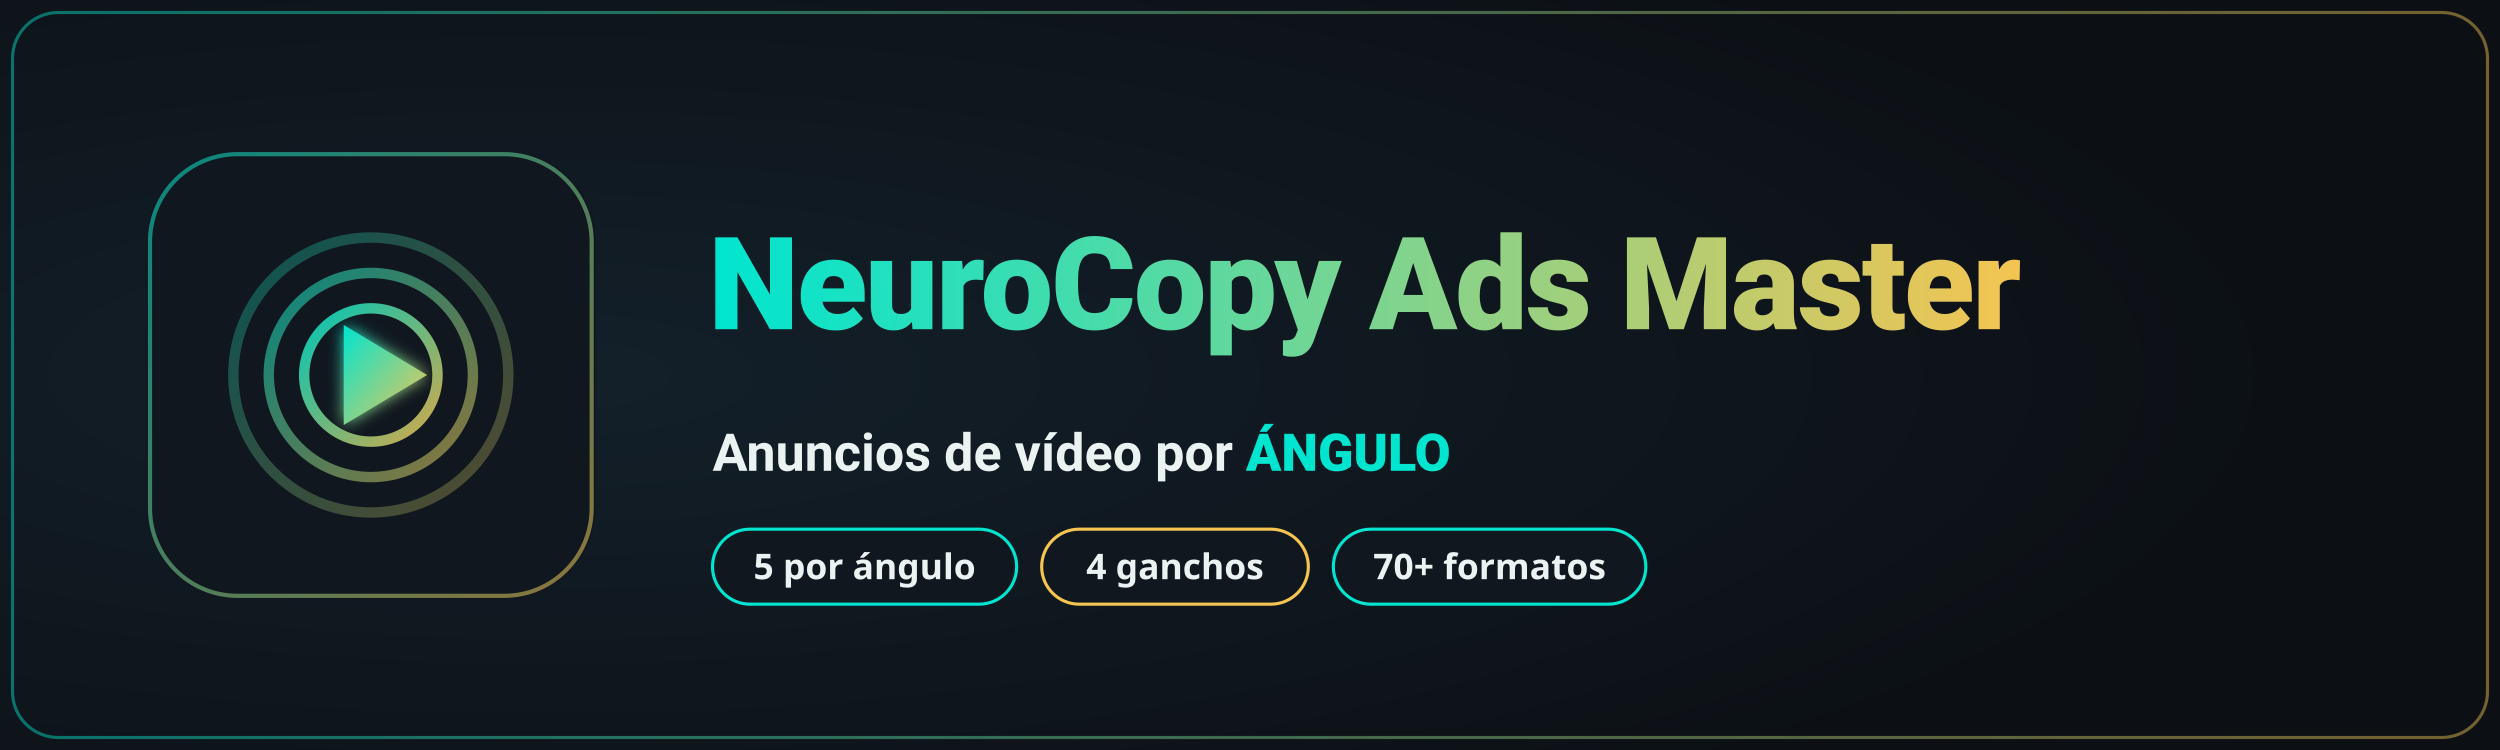
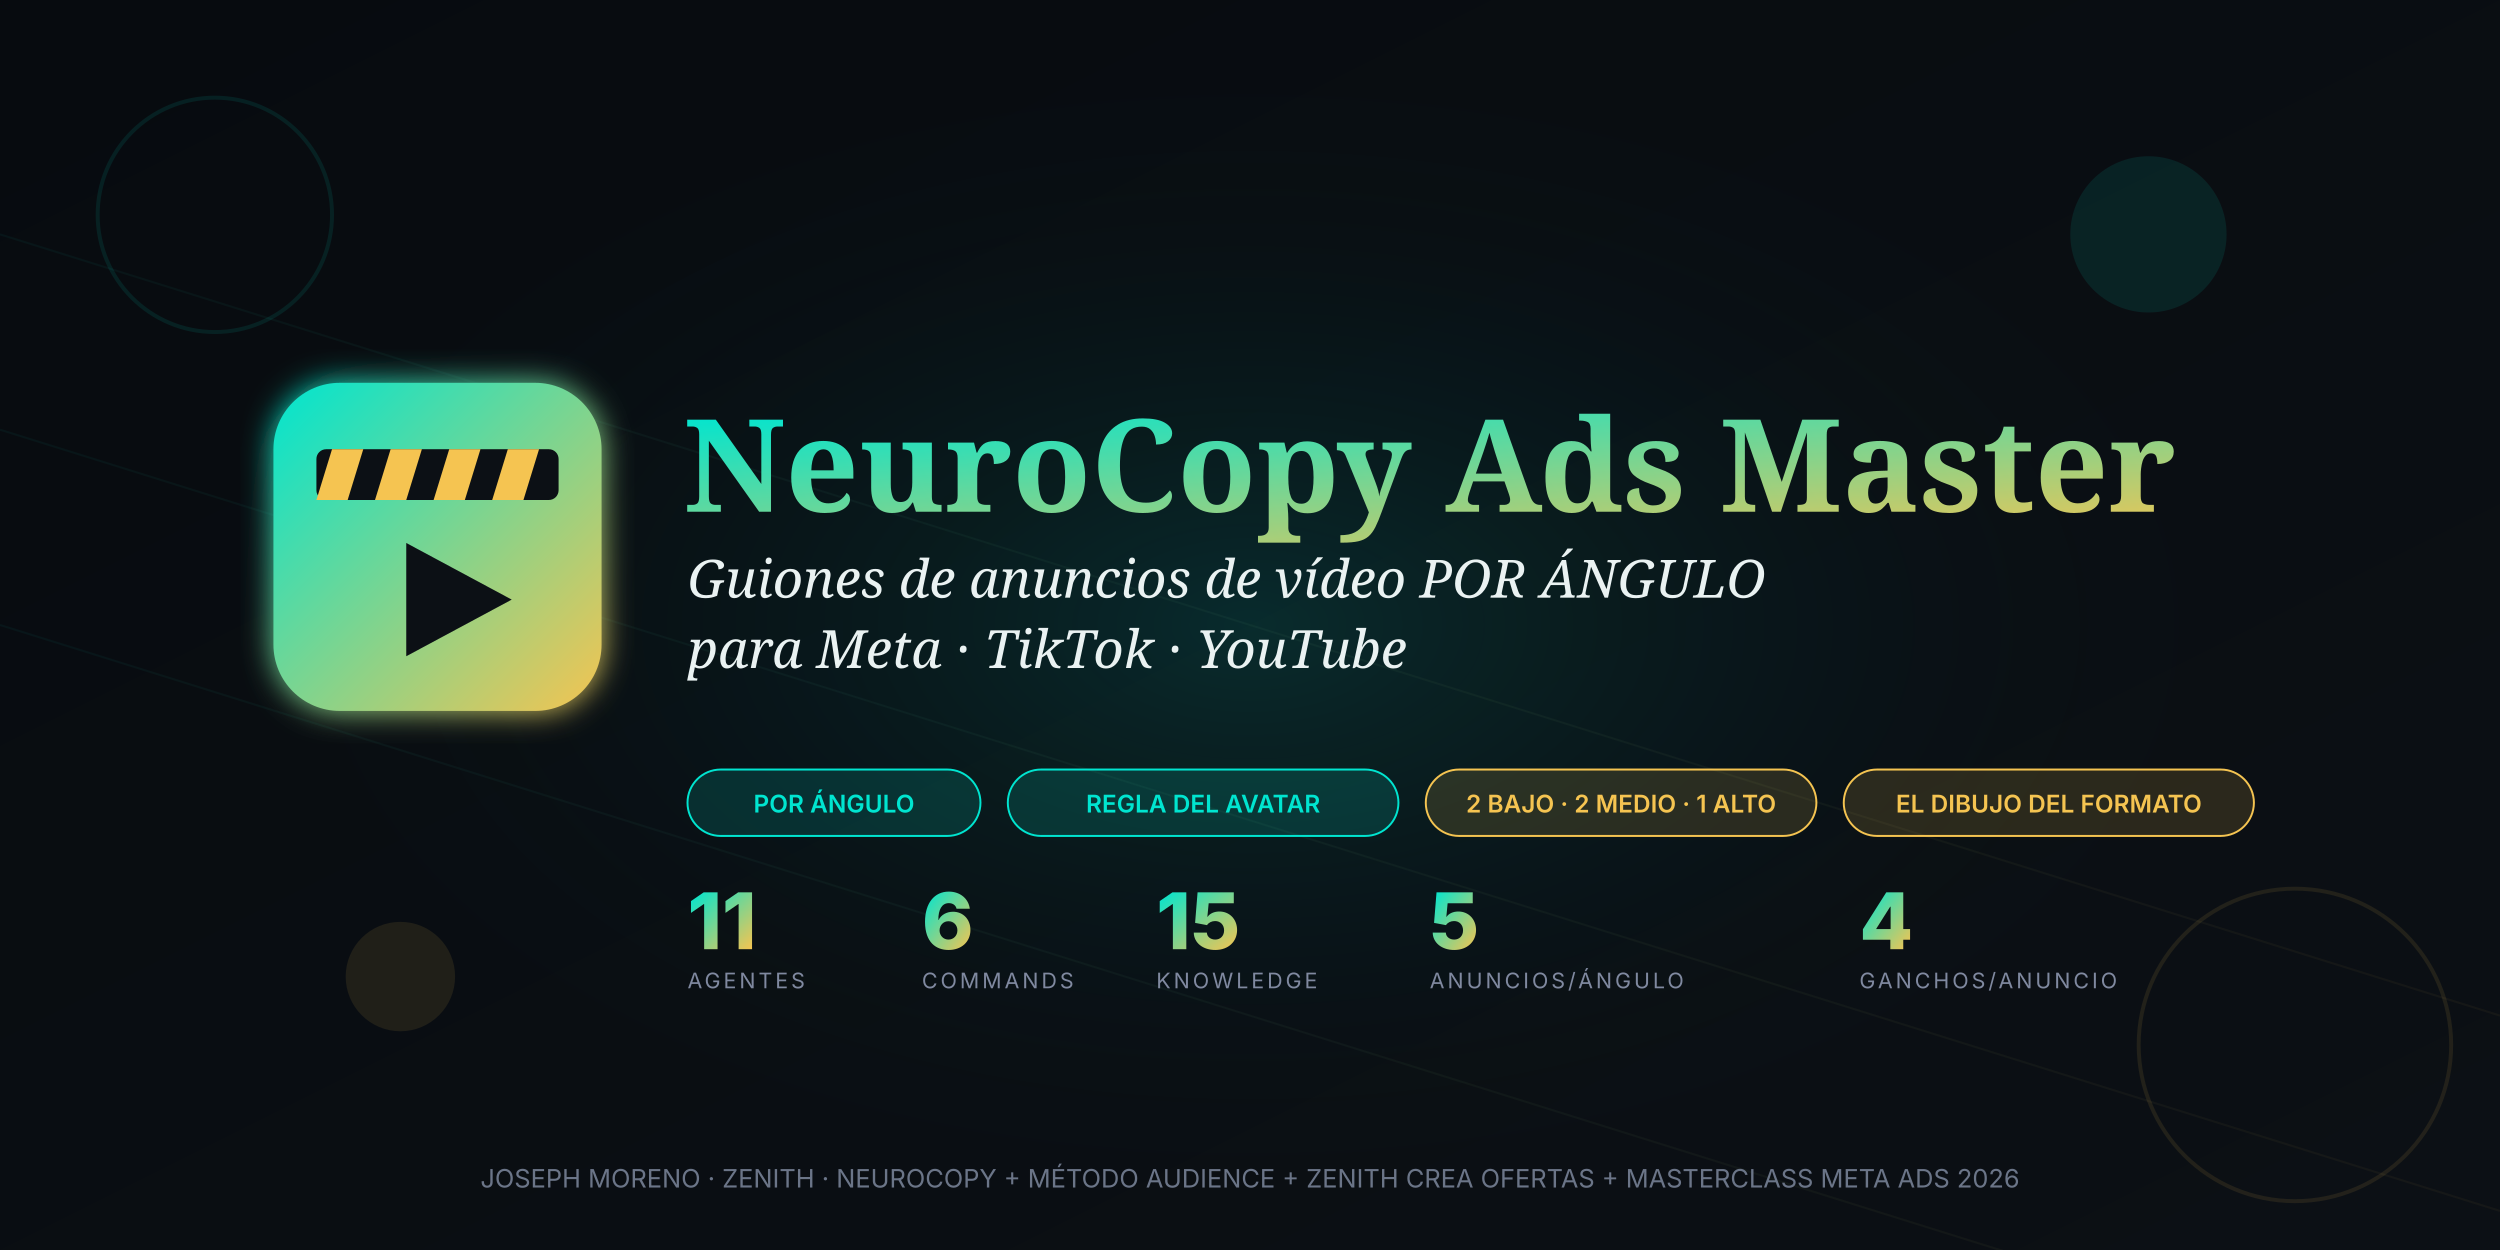
- <svg xmlns="http://www.w3.org/2000/svg" viewBox="0 0 1200 360" width="1200" height="360">
+ <svg xmlns="http://www.w3.org/2000/svg" viewBox="0 0 1280 640" width="1280" height="640">
  <defs>
-     <linearGradient id="cg" x1="0%" y1="0%" x2="100%" y2="100%">
+     <linearGradient id="bgGrad" x1="0%" y1="0%" x2="100%" y2="100%">
+       <stop offset="0%" stop-color="#070b0f" />
+       <stop offset="100%" stop-color="#0c1015" />
+     </linearGradient>
+     <linearGradient id="brandGrad" x1="0%" y1="0%" x2="100%" y2="100%">
      <stop offset="0%" stop-color="#00E5D0" />
      <stop offset="100%" stop-color="#f5c451" />
    </linearGradient>
-     <linearGradient id="cgH" x1="0%" y1="0%" x2="100%" y2="0%">
-       <stop offset="0%" stop-color="#00E5D0" />
-       <stop offset="100%" stop-color="#f5c451" />
-     </linearGradient>
-     <radialGradient id="glow" cx="22%" cy="50%" r="70%">
-       <stop offset="0%" stop-color="#13202a" />
-       <stop offset="100%" stop-color="#0c1015" />
+     <radialGradient id="glowCenter" cx="50%" cy="50%" r="50%">
+       <stop offset="0%" stop-color="#00E5D0" stop-opacity="0.14" />
+       <stop offset="100%" stop-color="#0c1015" stop-opacity="0" />
    </radialGradient>
-     <pattern id="grid" width="40" height="40" patternUnits="userSpaceOnUse">
-       <path d="M40 0 L0 0 0 40" fill="none" stroke="#1c2a33" stroke-width="1" />
-     </pattern>
-     <filter id="soft" x="-40%" y="-40%" width="180%" height="180%">
-       <feGaussianBlur stdDeviation="3.5" result="b" />
-       <feMerge>
-         <feMergeNode in="b" />
-         <feMergeNode in="SourceGraphic" />
-       </feMerge>
+     <filter id="glow2">
+       <feGaussianBlur stdDeviation="8" />
    </filter>
  </defs>
-   <rect width="1200" height="360" fill="#0c1015" />
-   <rect width="1200" height="360" fill="url(#grid)" opacity="0.5" />
-   <rect width="1200" height="360" fill="url(#glow)" />
-   <rect x="6" y="6" width="1188" height="348" rx="22" fill="none" stroke="url(#cgH)" stroke-width="1.5" opacity="0.45" />
-   <g transform="translate(70,72)">
-     <rect x="0" y="0" width="216" height="216" rx="44" fill="#10171f" />
-     <rect x="2" y="2" width="212" height="212" rx="42" fill="none" stroke="url(#cg)" stroke-width="2" opacity="0.55" />
-     <g transform="translate(108,108)" fill="none" stroke="url(#cg)" stroke-width="5">
-       <circle r="66" opacity="0.30" />
-       <circle r="49" opacity="0.55" />
-       <circle r="32" opacity="0.85" />
+   <rect width="1280" height="640" fill="url(#bgGrad)" />
+   <ellipse cx="640" cy="320" rx="520" ry="300" fill="url(#glowCenter)" />
+   <g opacity="0.05" stroke="url(#brandGrad)" stroke-width="1">
+     <line x1="0" y1="120" x2="1280" y2="520" />
+     <line x1="0" y1="220" x2="1280" y2="620" />
+     <line x1="0" y1="320" x2="1280" y2="720" />
+   </g>
+   <g opacity="0.10">
+     <circle cx="110" cy="110" r="60" fill="none" stroke="#00E5D0" stroke-width="2" />
+     <circle cx="1175" cy="535" r="80" fill="none" stroke="#f5c451" stroke-width="2" />
+     <circle cx="1100" cy="120" r="40" fill="#00E5D0" />
+     <circle cx="205" cy="500" r="28" fill="#f5c451" />
+   </g>
+   <g transform="translate(140,196)">
+     <rect x="0" y="0" width="168" height="168" rx="34" fill="url(#brandGrad)" filter="url(#glow2)" />
+     <rect x="0" y="0" width="168" height="168" rx="34" fill="url(#brandGrad)" />
+     <rect x="22" y="34" width="124" height="26" rx="5" fill="#0c1015" />
+     <g fill="#f5c451">
+       <polygon points="30,34 46,34 38,60 22,60" />
+       <polygon points="60,34 76,34 68,60 52,60" />
+       <polygon points="90,34 106,34 98,60 82,60" />
+       <polygon points="120,34 136,34 128,60 112,60" />
    </g>
-     <g stroke="url(#cg)" stroke-width="4" stroke-linecap="round" opacity="0.8">
-       <line x1="108" y1="28" x2="108" y2="44" />
-       <line x1="108" y1="172" x2="108" y2="188" />
-       <line x1="28" y1="108" x2="44" y2="108" />
-       <line x1="172" y1="108" x2="188" y2="108" />
-     </g>
-     <g filter="url(#soft)">
-       <path d="M95 84 L135 108 L95 132 Z" fill="url(#cg)" />
-     </g>
+     <polygon points="68,82 68,140 122,111" fill="#0c1015" />
  </g>
-   <text x="340" y="158" font-family="system-ui, -apple-system, Segoe UI, Roboto, sans-serif" font-size="62" font-weight="800" fill="url(#cgH)" letter-spacing="-1">NeuroCopy Ads Master</text>
-   <line x1="342" y1="186" x2="1110" y2="186" stroke="url(#cgH)" stroke-width="2" opacity="0.4" />
-   <text x="342" y="226" font-family="system-ui, -apple-system, Segoe UI, Roboto, sans-serif" font-size="25" font-weight="600" fill="#eaf2f2">Anuncios de vídeo por <tspan fill="#00E5D0" font-weight="800">ÁNGULO</tspan>
+   <text x="350" y="262" font-family="Georgia, serif" font-size="66" font-weight="700" fill="url(#brandGrad)">NeuroCopy Ads Master</text>
+   <text x="352" y="306" font-family="Georgia, serif" font-style="italic" font-size="27" fill="#eaf2f2">Guiones de anuncios de vídeo POR ÁNGULO</text>
+   <text x="352" y="342" font-family="Georgia, serif" font-style="italic" font-size="27" fill="#eaf2f2">para Meta · TikTok · YouTube</text>
+   <g transform="translate(352,394)" font-family="Inter, sans-serif">
+     <rect x="0" y="0" width="150" height="34" rx="17" fill="rgba(0,229,208,0.14)" stroke="#00E5D0" />
+     <text x="75" y="22" font-size="12.5" fill="#00E5D0" text-anchor="middle" font-weight="600">POR ÁNGULO</text>
+     <rect x="164" y="0" width="200" height="34" rx="17" fill="rgba(0,229,208,0.14)" stroke="#00E5D0" />
+     <text x="264" y="22" font-size="12.5" fill="#00E5D0" text-anchor="middle" font-weight="600">REGLA DEL AVATAR</text>
+     <rect x="378" y="0" width="200" height="34" rx="17" fill="rgba(245,196,81,0.14)" stroke="#f5c451" />
+     <text x="478" y="22" font-size="12.5" fill="#f5c451" text-anchor="middle" font-weight="600">2 BAJO · 2 MEDIO · 1 ALTO</text>
+     <rect x="592" y="0" width="210" height="34" rx="17" fill="rgba(245,196,81,0.14)" stroke="#f5c451" />
+     <text x="697" y="22" font-size="12.5" fill="#f5c451" text-anchor="middle" font-weight="600">EL DIBUJO DEL FORMATO</text>
+   </g>
+   <g transform="translate(352,486)" font-family="Inter, sans-serif">
+     <text x="0" y="0" font-size="40" font-weight="800" fill="url(#brandGrad)">11</text>
+     <text x="0" y="20" font-size="11" fill="#8089a0" letter-spacing="1.5">AGENTES</text>
+     <text x="120" y="0" font-size="40" font-weight="800" fill="url(#brandGrad)">6</text>
+     <text x="120" y="20" font-size="11" fill="#8089a0" letter-spacing="1.5">COMMANDS</text>
+     <text x="240" y="0" font-size="40" font-weight="800" fill="url(#brandGrad)">15</text>
+     <text x="240" y="20" font-size="11" fill="#8089a0" letter-spacing="1.5">KNOWLEDGE</text>
+     <text x="380" y="0" font-size="40" font-weight="800" fill="url(#brandGrad)">5</text>
+     <text x="380" y="20" font-size="11" fill="#8089a0" letter-spacing="1.5">ANUNCIOS/ÁNGULO</text>
+     <text x="600" y="0" font-size="40" font-weight="800" fill="url(#brandGrad)">4</text>
+     <text x="600" y="20" font-size="11" fill="#8089a0" letter-spacing="1.5">GANCHOS/ANUNCIO</text>
+   </g>
+   <text x="640" y="608" font-family="Inter, sans-serif" font-size="13" fill="#6b7588" text-anchor="middle">
+     JOSEPH MORENO · ZENITH · NEUROCOPY + MÉTODO AUDIENCE + ZENITH CREA OFERTAS + MASTERCLASS META ADS 2026
  </text>
-   <g font-family="system-ui, sans-serif" font-size="17" font-weight="600">
-     <g transform="translate(342,254)">
-       <rect width="146" height="36" rx="18" fill="#10171f" stroke="#00E5D0" stroke-width="1.5" />
-       <text x="73" y="24" text-anchor="middle" fill="#eaf2f2">5 por ángulo</text>
-     </g>
-     <g transform="translate(500,254)">
-       <rect width="128" height="36" rx="18" fill="#10171f" stroke="#f5c451" stroke-width="1.5" />
-       <text x="64" y="24" text-anchor="middle" fill="#eaf2f2">4 ganchos</text>
-     </g>
-     <g transform="translate(640,254)">
-       <rect width="150" height="36" rx="18" fill="#10171f" stroke="#00E5D0" stroke-width="1.5" />
-       <text x="75" y="24" text-anchor="middle" fill="#eaf2f2">70+ formatos</text>
-     </g>
-   </g>
</svg>
